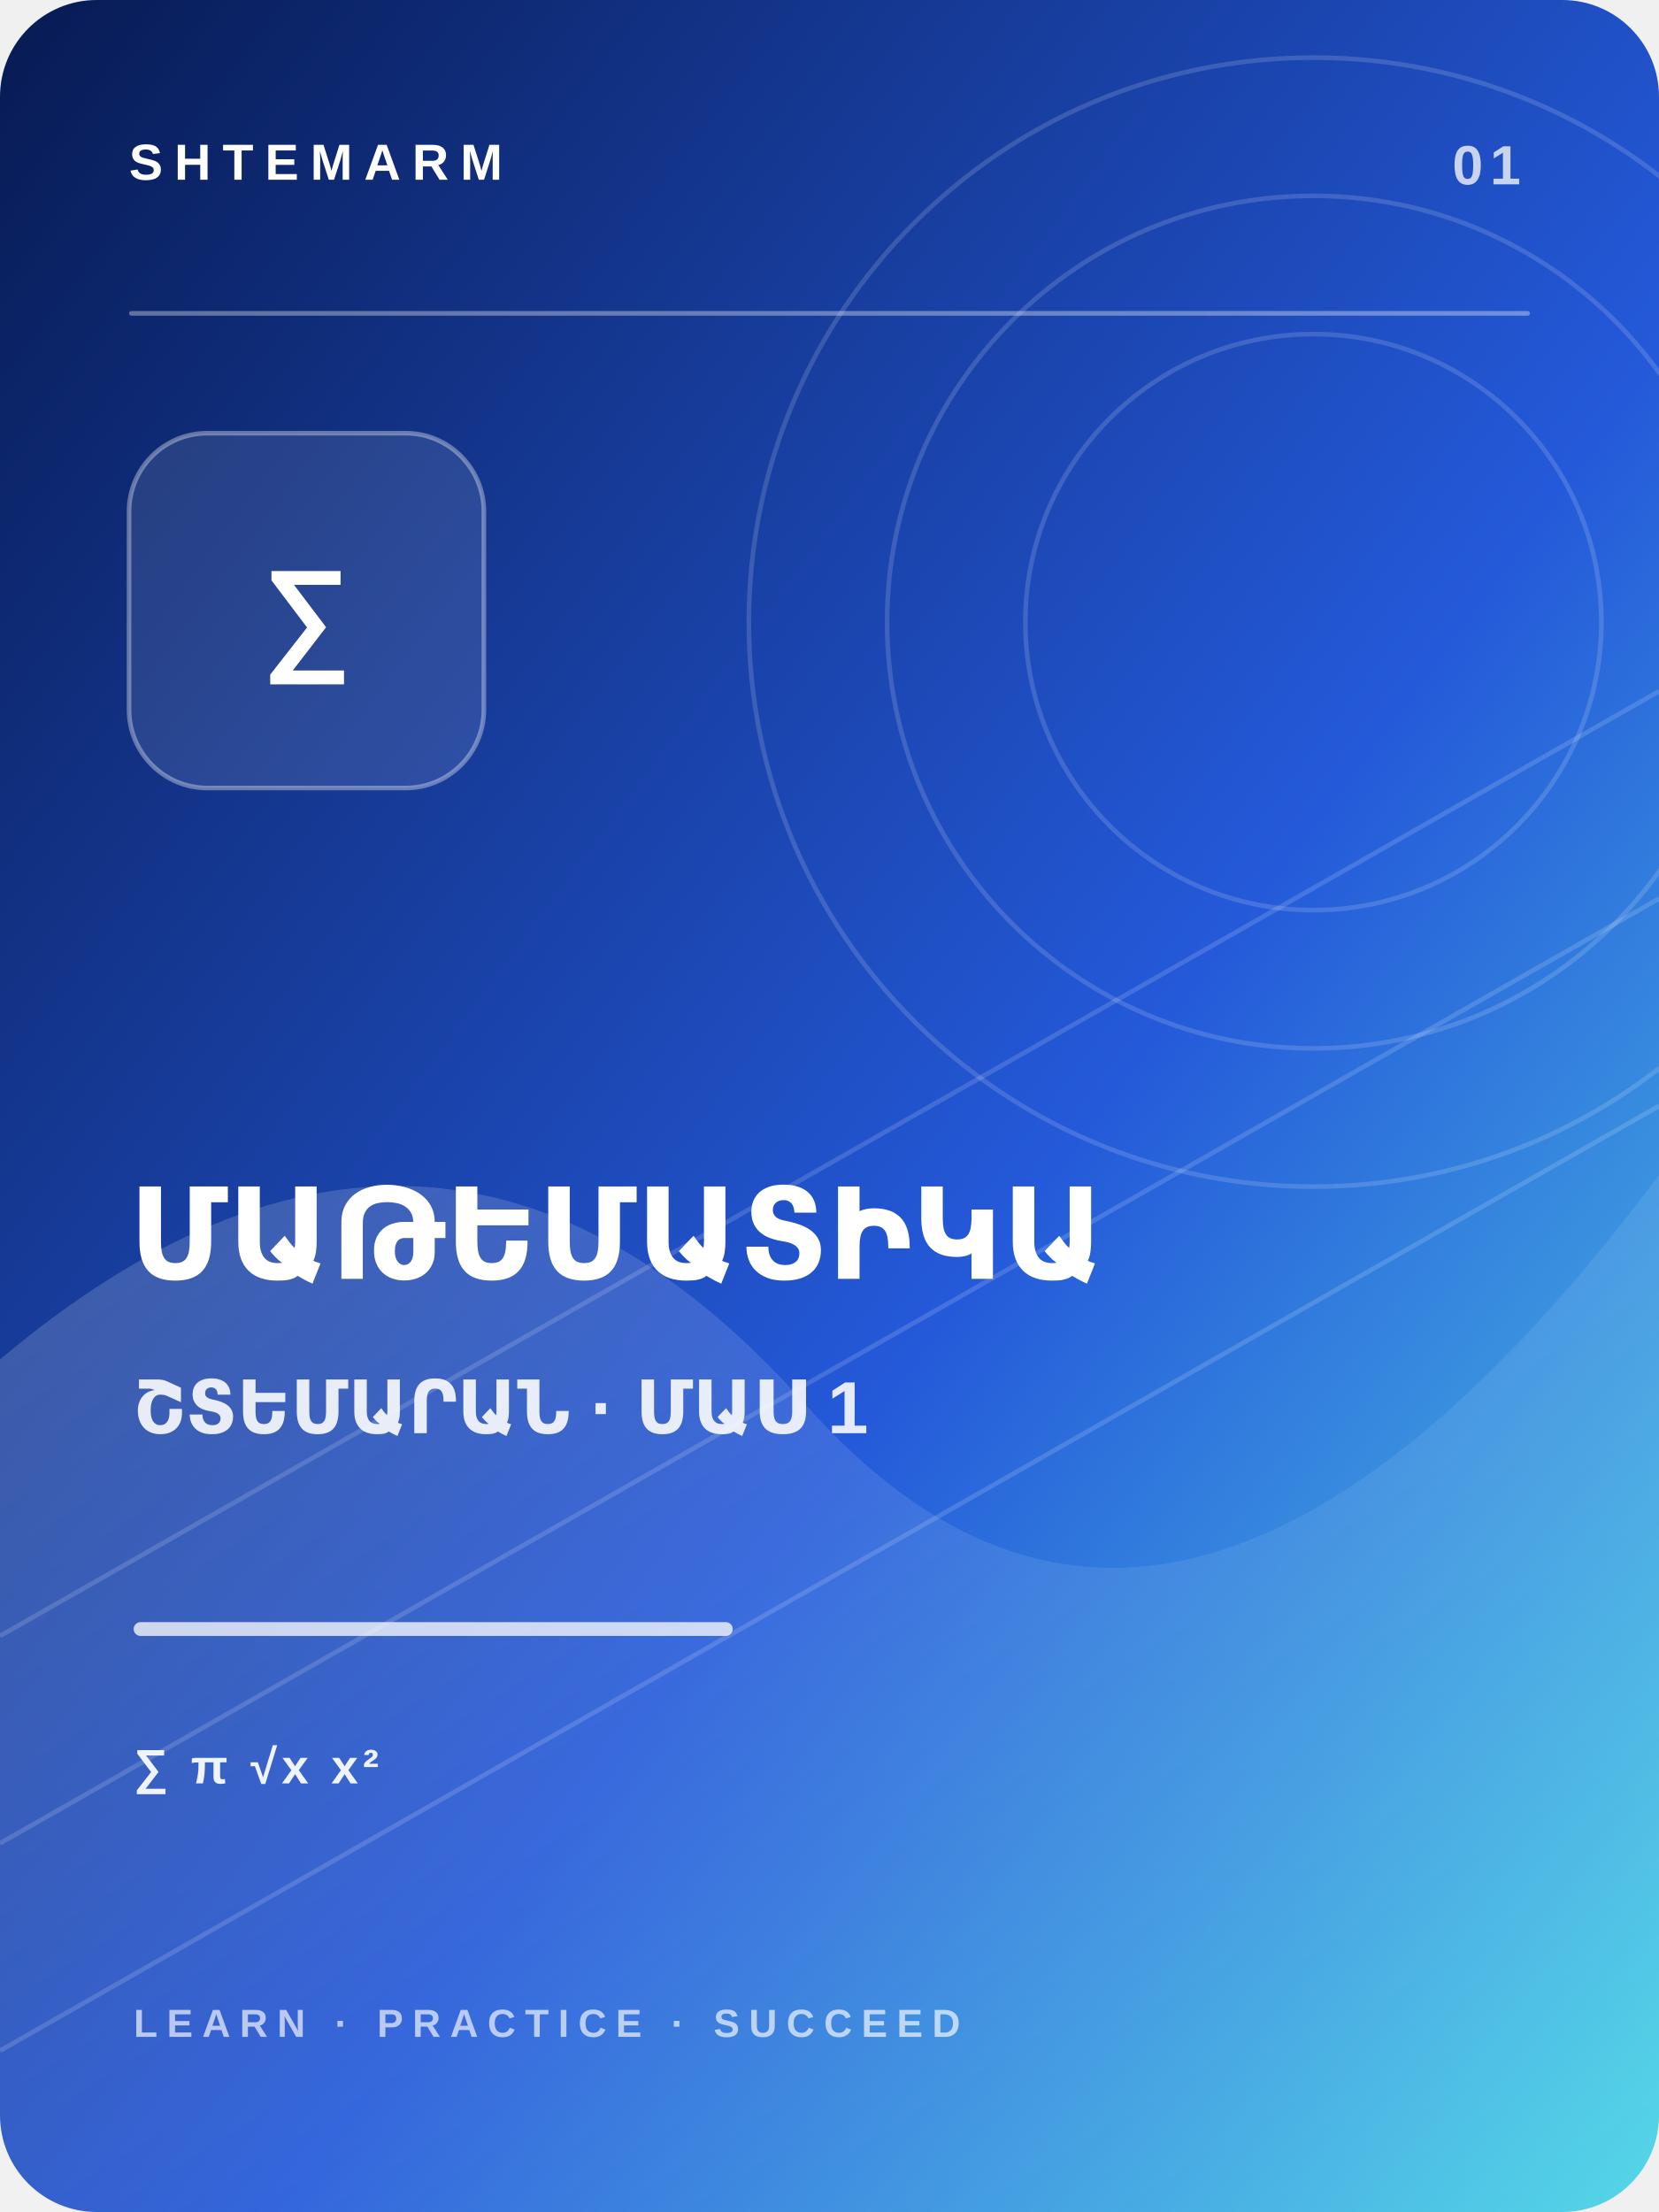
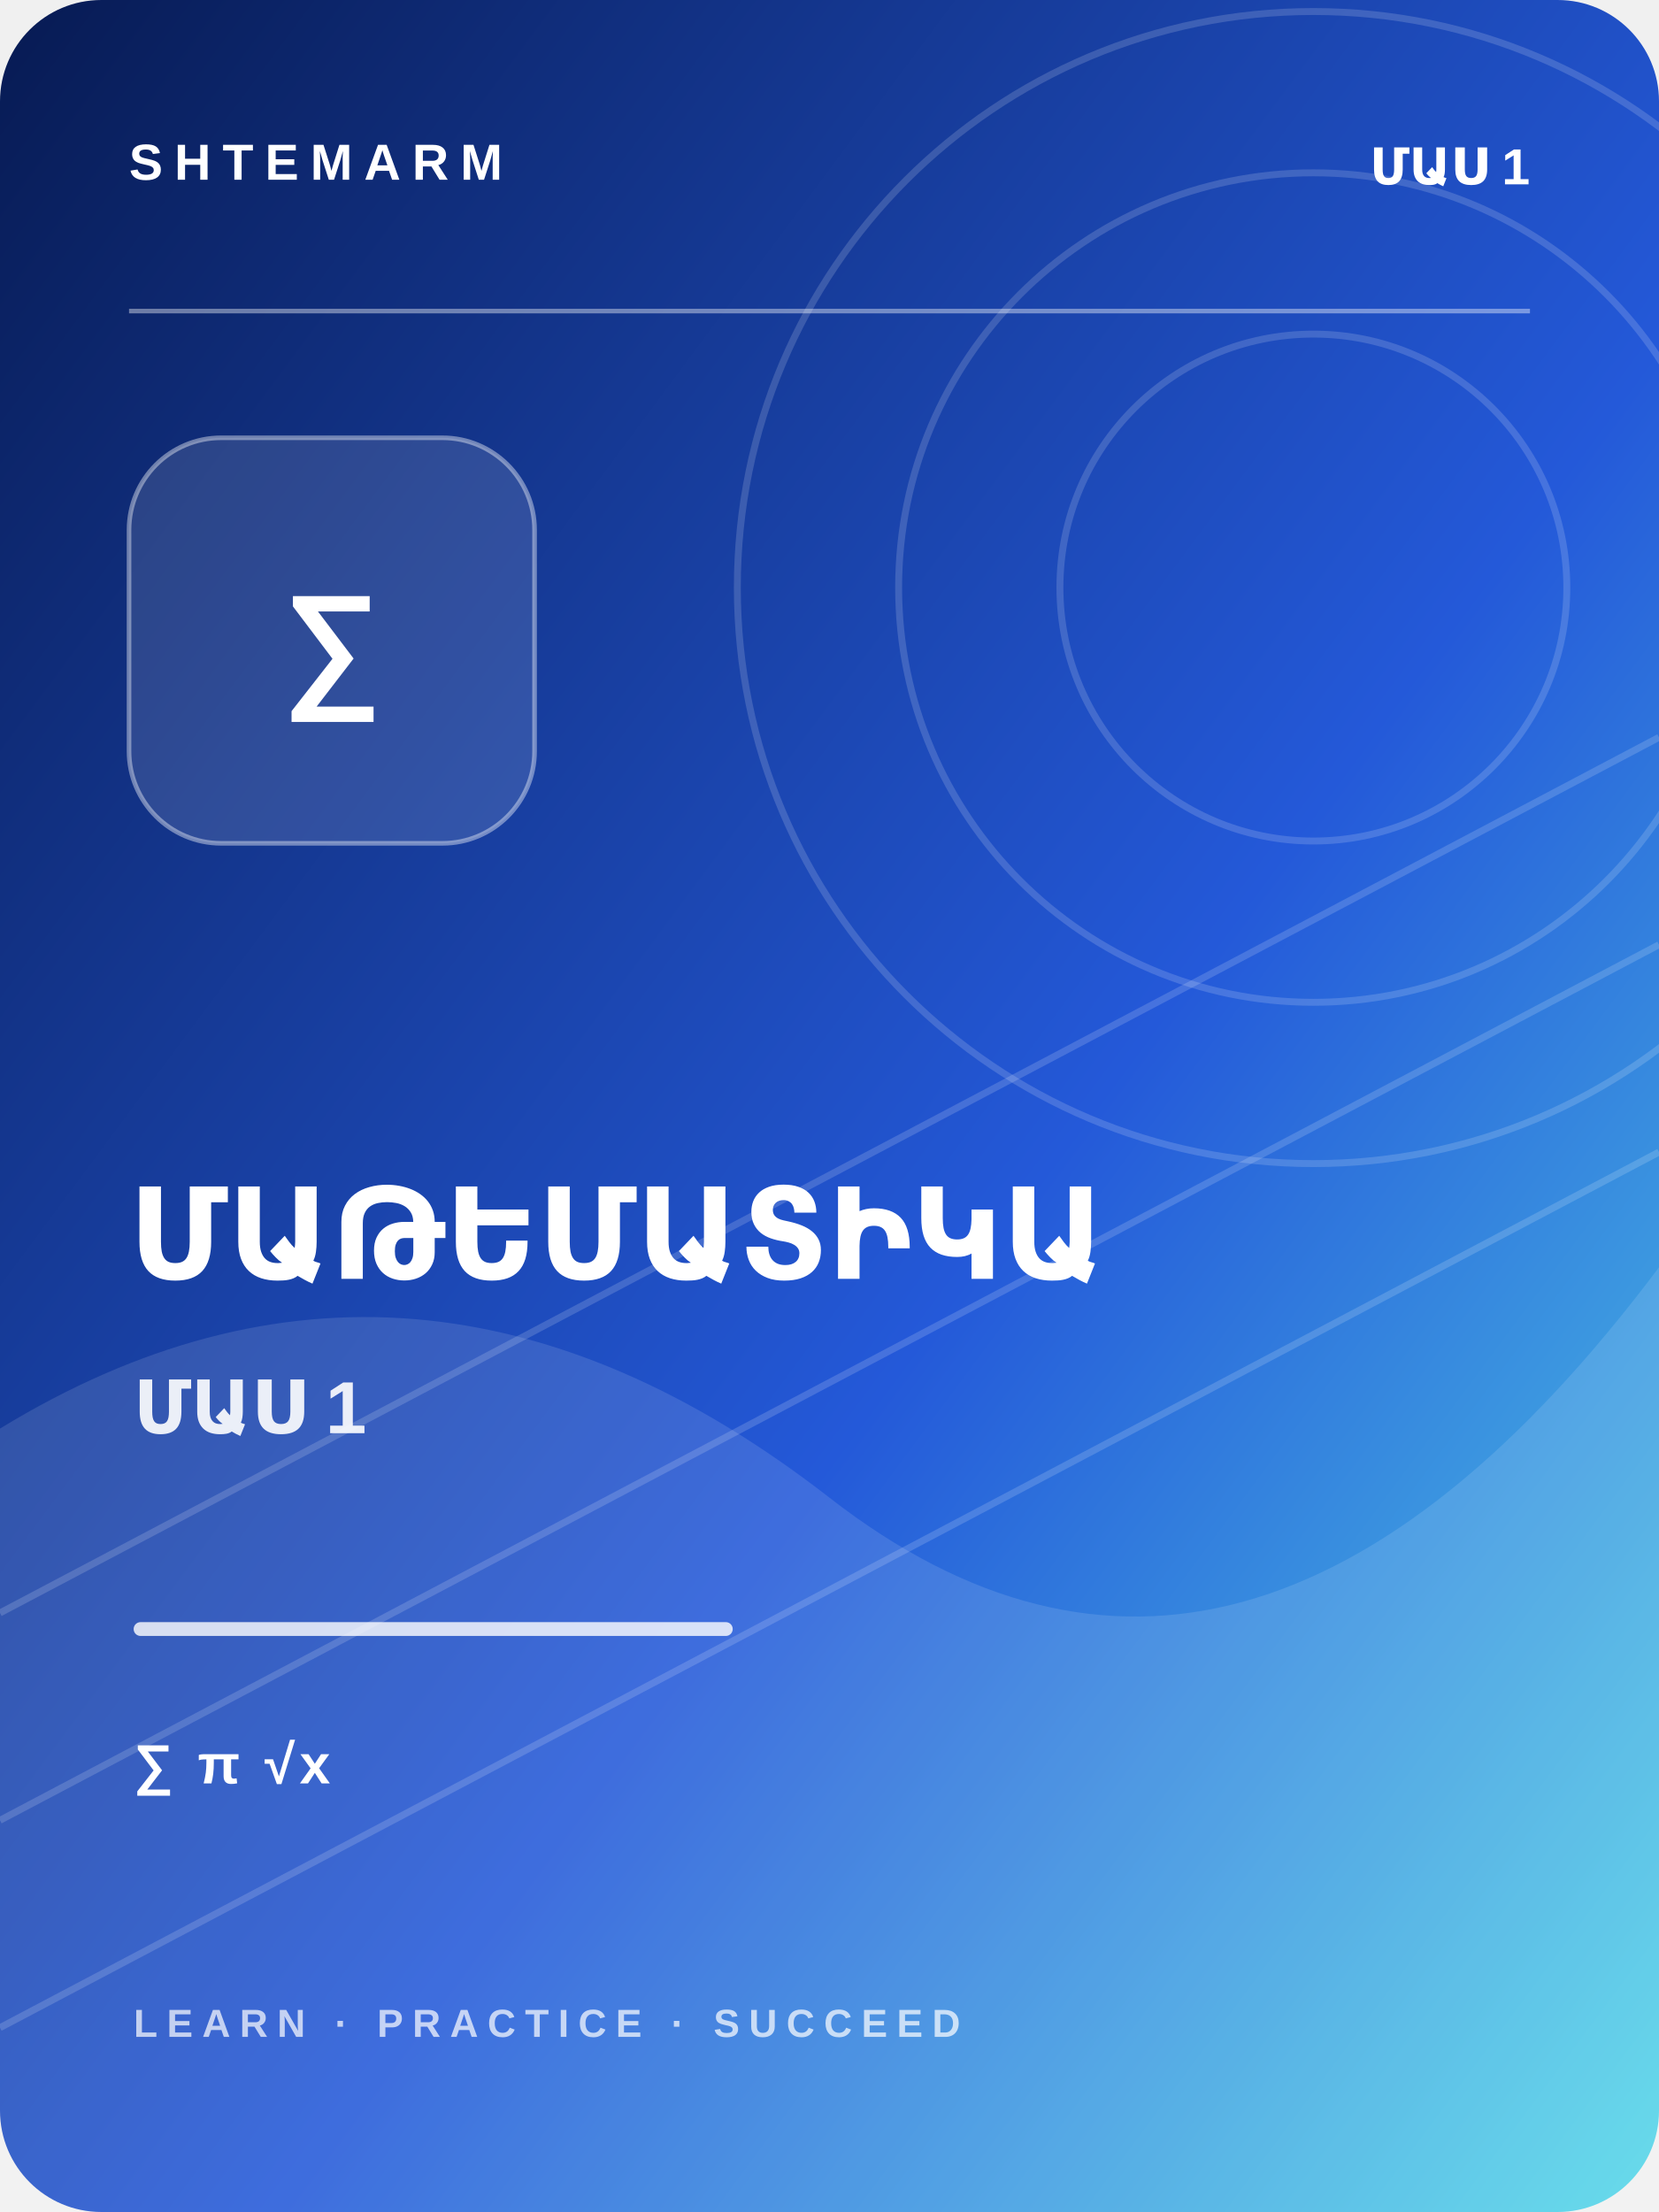
- <svg xmlns="http://www.w3.org/2000/svg" width="720" height="960" viewBox="0 0 720 960" role="img" aria-label="ՄԱԹԵՄԱՏԻԿԱ ՇՏԵՄԱՐԱՆ · ՄԱՍ 1">
+ <svg xmlns="http://www.w3.org/2000/svg" width="720" height="960" viewBox="0 0 720 960" role="img" aria-label="ՄԱԹԵՄԱՏԻԿԱ · ՄԱՍ 1">
  <defs>
-     <linearGradient id="bg" x1="0" y1="0" x2="1" y2="1">
-       <stop stop-color="#071A52" />
-       <stop offset=".58" stop-color="#2459D9" />
-       <stop offset="1" stop-color="#55D9E8" />
-     </linearGradient>
-     <linearGradient id="shine" x1="0" y1="0" x2="1" y2="1">
-       <stop stop-color="#fff" stop-opacity=".18" />
-       <stop offset="1" stop-color="#fff" stop-opacity="0" />
+     <linearGradient id="g" x1="0" y1="0" x2="1" y2="1">
+       <stop stop-color="#071a52" />
+       <stop offset=".58" stop-color="#2459d9" />
+       <stop offset="1" stop-color="#55d9e8" />
    </linearGradient>
  </defs>
-   <rect width="720" height="960" rx="42" fill="url(#bg)" />
-   <path d="M0 590 Q190 430 350 610 T720 510 V960 H0Z" fill="url(#shine)" />
-   <g fill="none" stroke="#fff" stroke-opacity=".15" stroke-width="2">
-     <circle cx="570" cy="270" r="245" />
-     <circle cx="570" cy="270" r="185" />
-     <circle cx="570" cy="270" r="125" />
-     <path d="M0 710L720 300M0 800L720 390M0 890L720 480" />
+   <rect width="720" height="960" rx="44" fill="url(#g)" />
+   <g fill="none" stroke="#fff" stroke-opacity=".16" stroke-width="3">
+     <circle cx="570" cy="255" r="250" />
+     <circle cx="570" cy="255" r="180" />
+     <circle cx="570" cy="255" r="110" />
+     <path d="M0 700L720 320M0 790L720 410M0 880L720 500" />
  </g>
+   <path d="M0 620Q180 510 360 650T720 550V960H0Z" fill="#fff" fill-opacity=".12" />
  <text x="56" y="78" fill="#fff" font-family="Arial,sans-serif" font-size="22" font-weight="800" letter-spacing="5">SHTEMARM</text>
-   <text x="660" y="80" text-anchor="end" fill="#fff" fill-opacity=".75" font-family="Arial,sans-serif" font-size="24" font-weight="800" letter-spacing="3">01</text>
-   <rect x="56" y="135" width="608" height="2" rx="1" fill="#fff" fill-opacity=".35" />
-   <rect x="56" y="188" width="154" height="154" rx="34" fill="#fff" fill-opacity=".10" stroke="#fff" stroke-opacity=".35" stroke-width="2" />
-   <text x="133" y="285" text-anchor="middle" fill="#fff" font-family="Arial,sans-serif" font-size="54" font-weight="800">∑</text>
+   <text x="664" y="80" text-anchor="end" fill="#fff" font-family="Arial,sans-serif" font-size="22" font-weight="800">ՄԱՍ 1</text>
+   <path d="M56 135H664" stroke="#fff" stroke-opacity=".4" stroke-width="2" />
+   <rect x="56" y="190" width="176" height="176" rx="40" fill="#fff" fill-opacity=".12" stroke="#fff" stroke-opacity=".4" stroke-width="2" />
+   <text x="144" y="300" text-anchor="middle" fill="#fff" font-family="Arial,sans-serif" font-size="60" font-weight="900">∑</text>
  <text x="56" y="555" fill="#fff" font-family="Arial,sans-serif" font-size="55" font-weight="900">ՄԱԹԵՄԱՏԻԿԱ</text>
-   <text x="58" y="622" fill="#fff" fill-opacity=".88" font-family="Arial,sans-serif" font-size="32" font-weight="700">ՇՏԵՄԱՐԱՆ · ՄԱՍ 1</text>
-   <rect x="58" y="704" width="260" height="6" rx="3" fill="#fff" fill-opacity=".75" />
-   <text x="58" y="774" fill="#fff" fill-opacity=".92" font-family="Arial,sans-serif" font-size="21" font-weight="700" letter-spacing="2">∑  π  √x  x²</text>
-   <text x="58" y="884" fill="#fff" fill-opacity=".65" font-family="Arial,sans-serif" font-size="17" font-weight="700" letter-spacing="4">LEARN · PRACTICE · SUCCEED</text>
+   <text x="58" y="622" fill="#fff" fill-opacity=".9" font-family="Arial,sans-serif" font-size="32" font-weight="700">ՄԱՍ 1</text>
+   <rect x="58" y="704" width="260" height="6" rx="3" fill="#fff" fill-opacity=".8" />
+   <text x="58" y="774" fill="#fff" font-family="Arial,sans-serif" font-size="24" font-weight="700" letter-spacing="2">∑ π √x</text>
+   <text x="58" y="884" fill="#fff" fill-opacity=".7" font-family="Arial,sans-serif" font-size="17" font-weight="700" letter-spacing="4">LEARN · PRACTICE · SUCCEED</text>
</svg>
